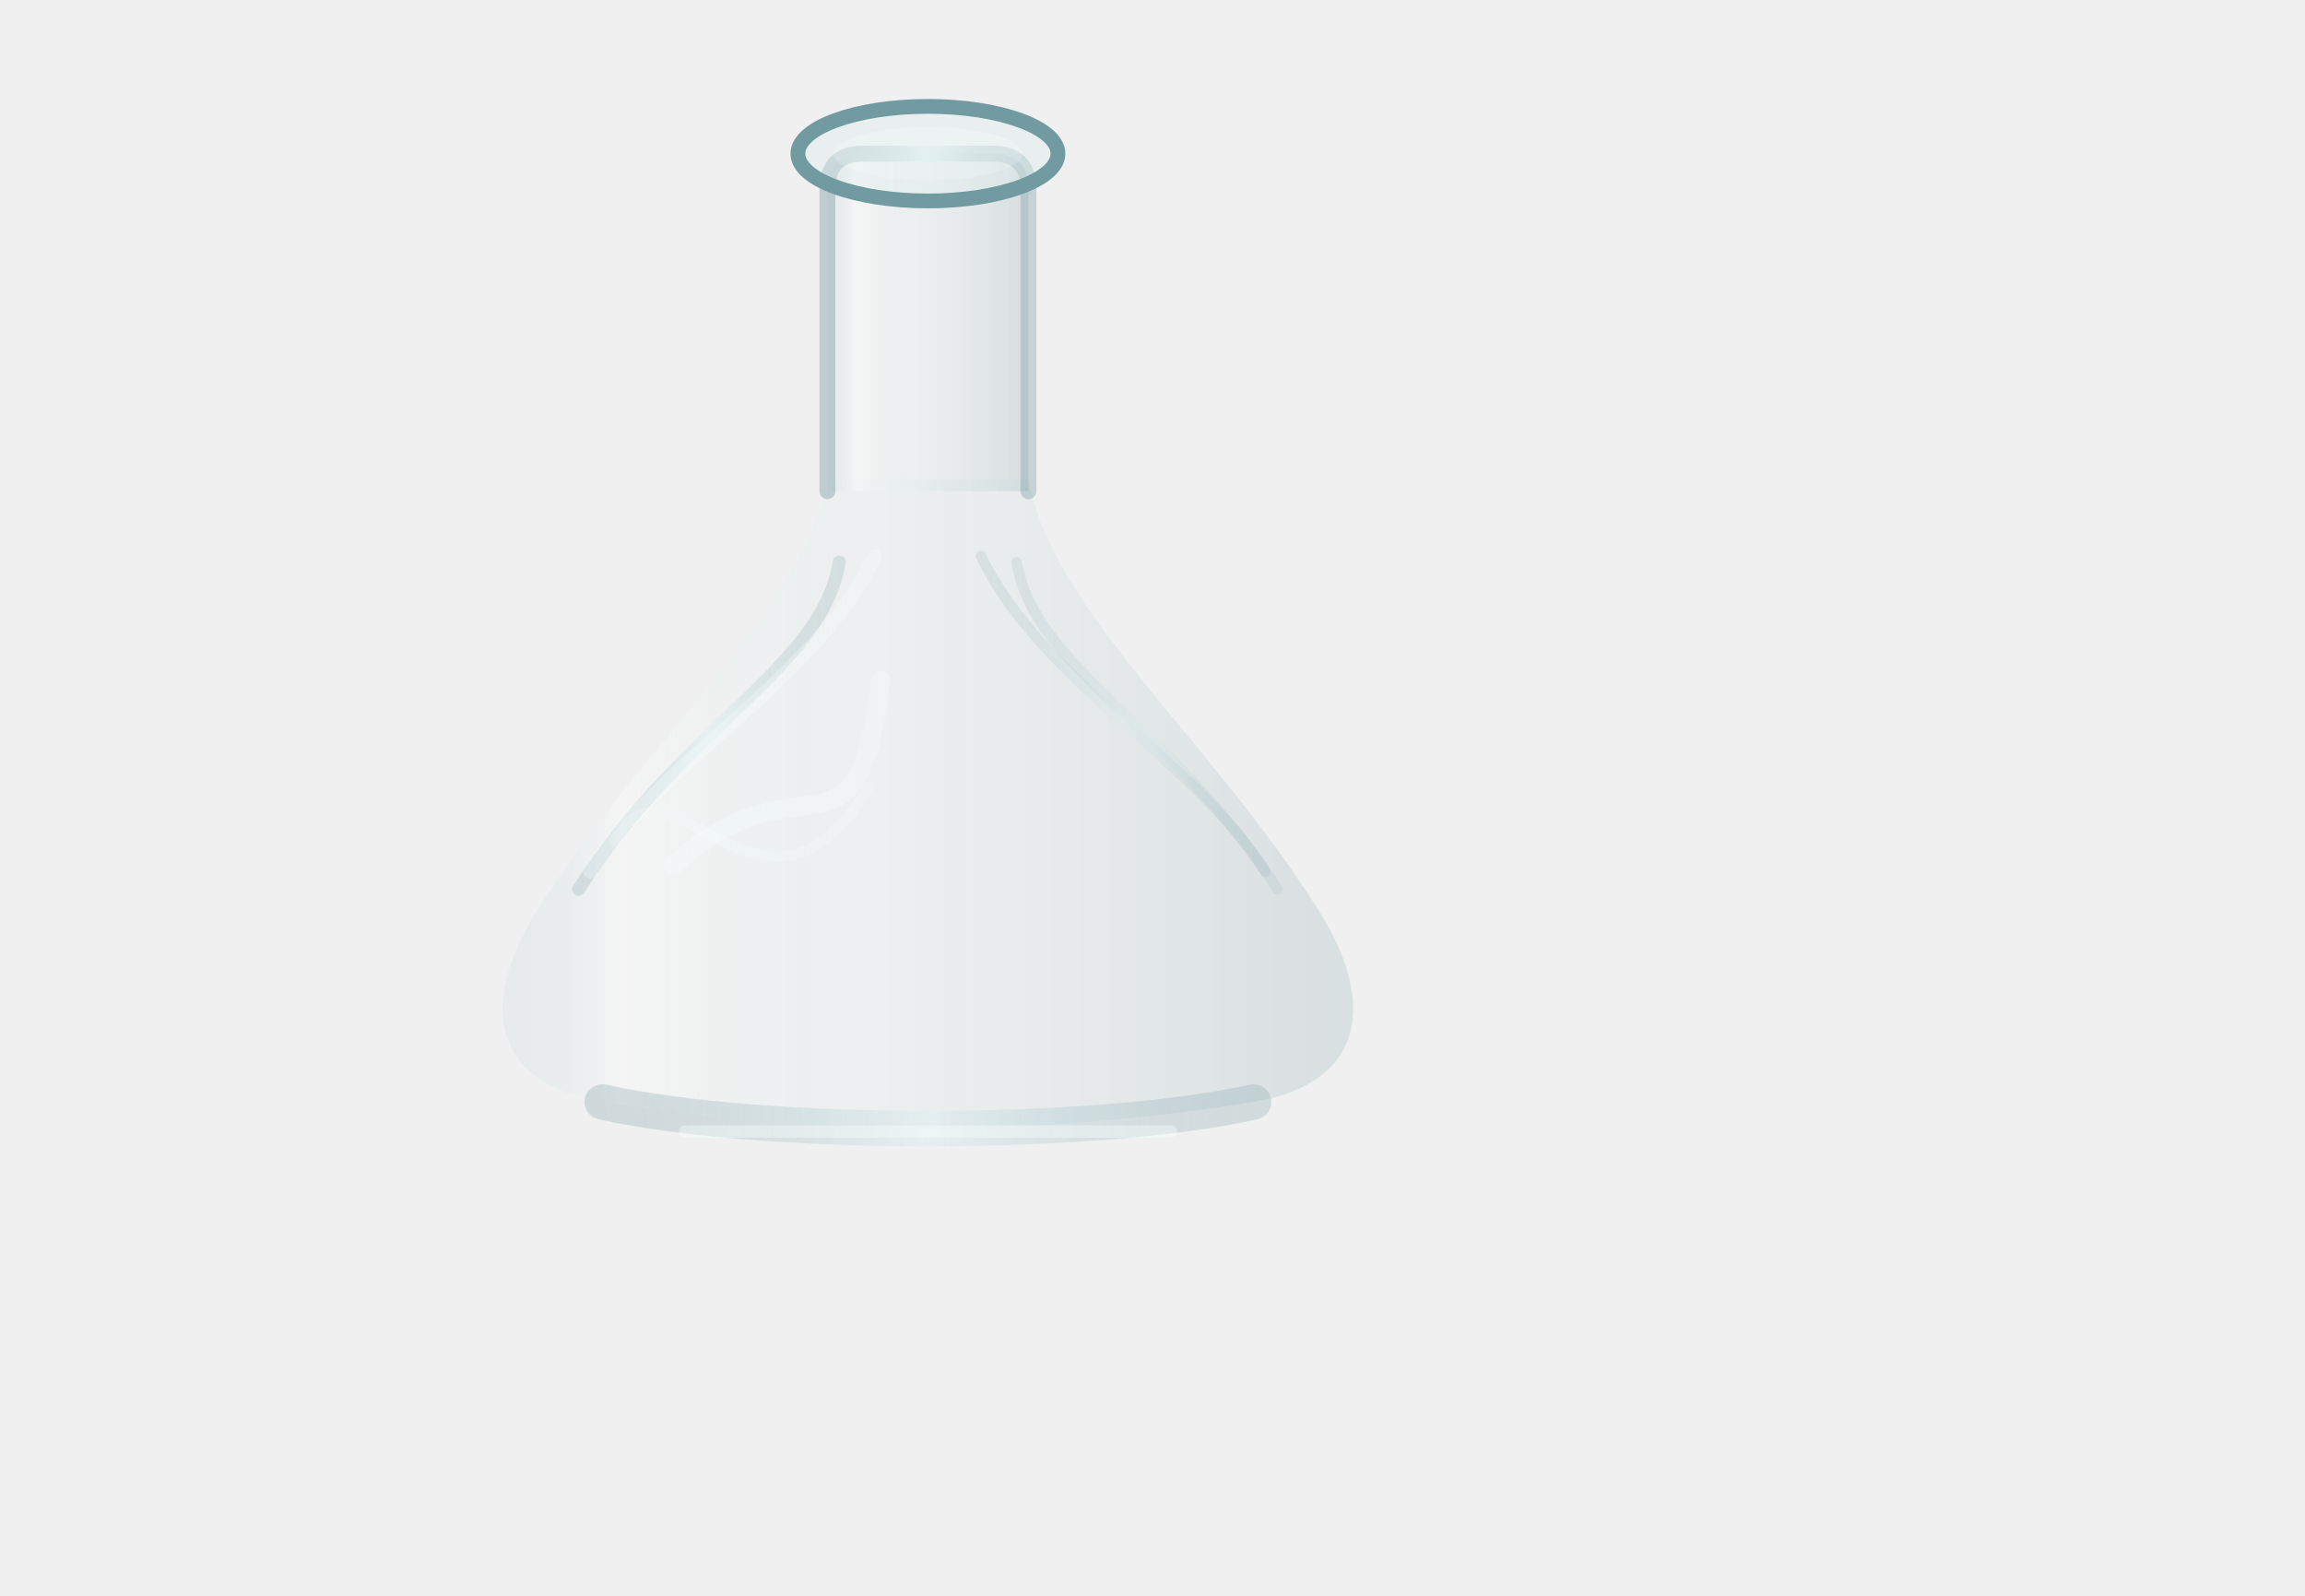
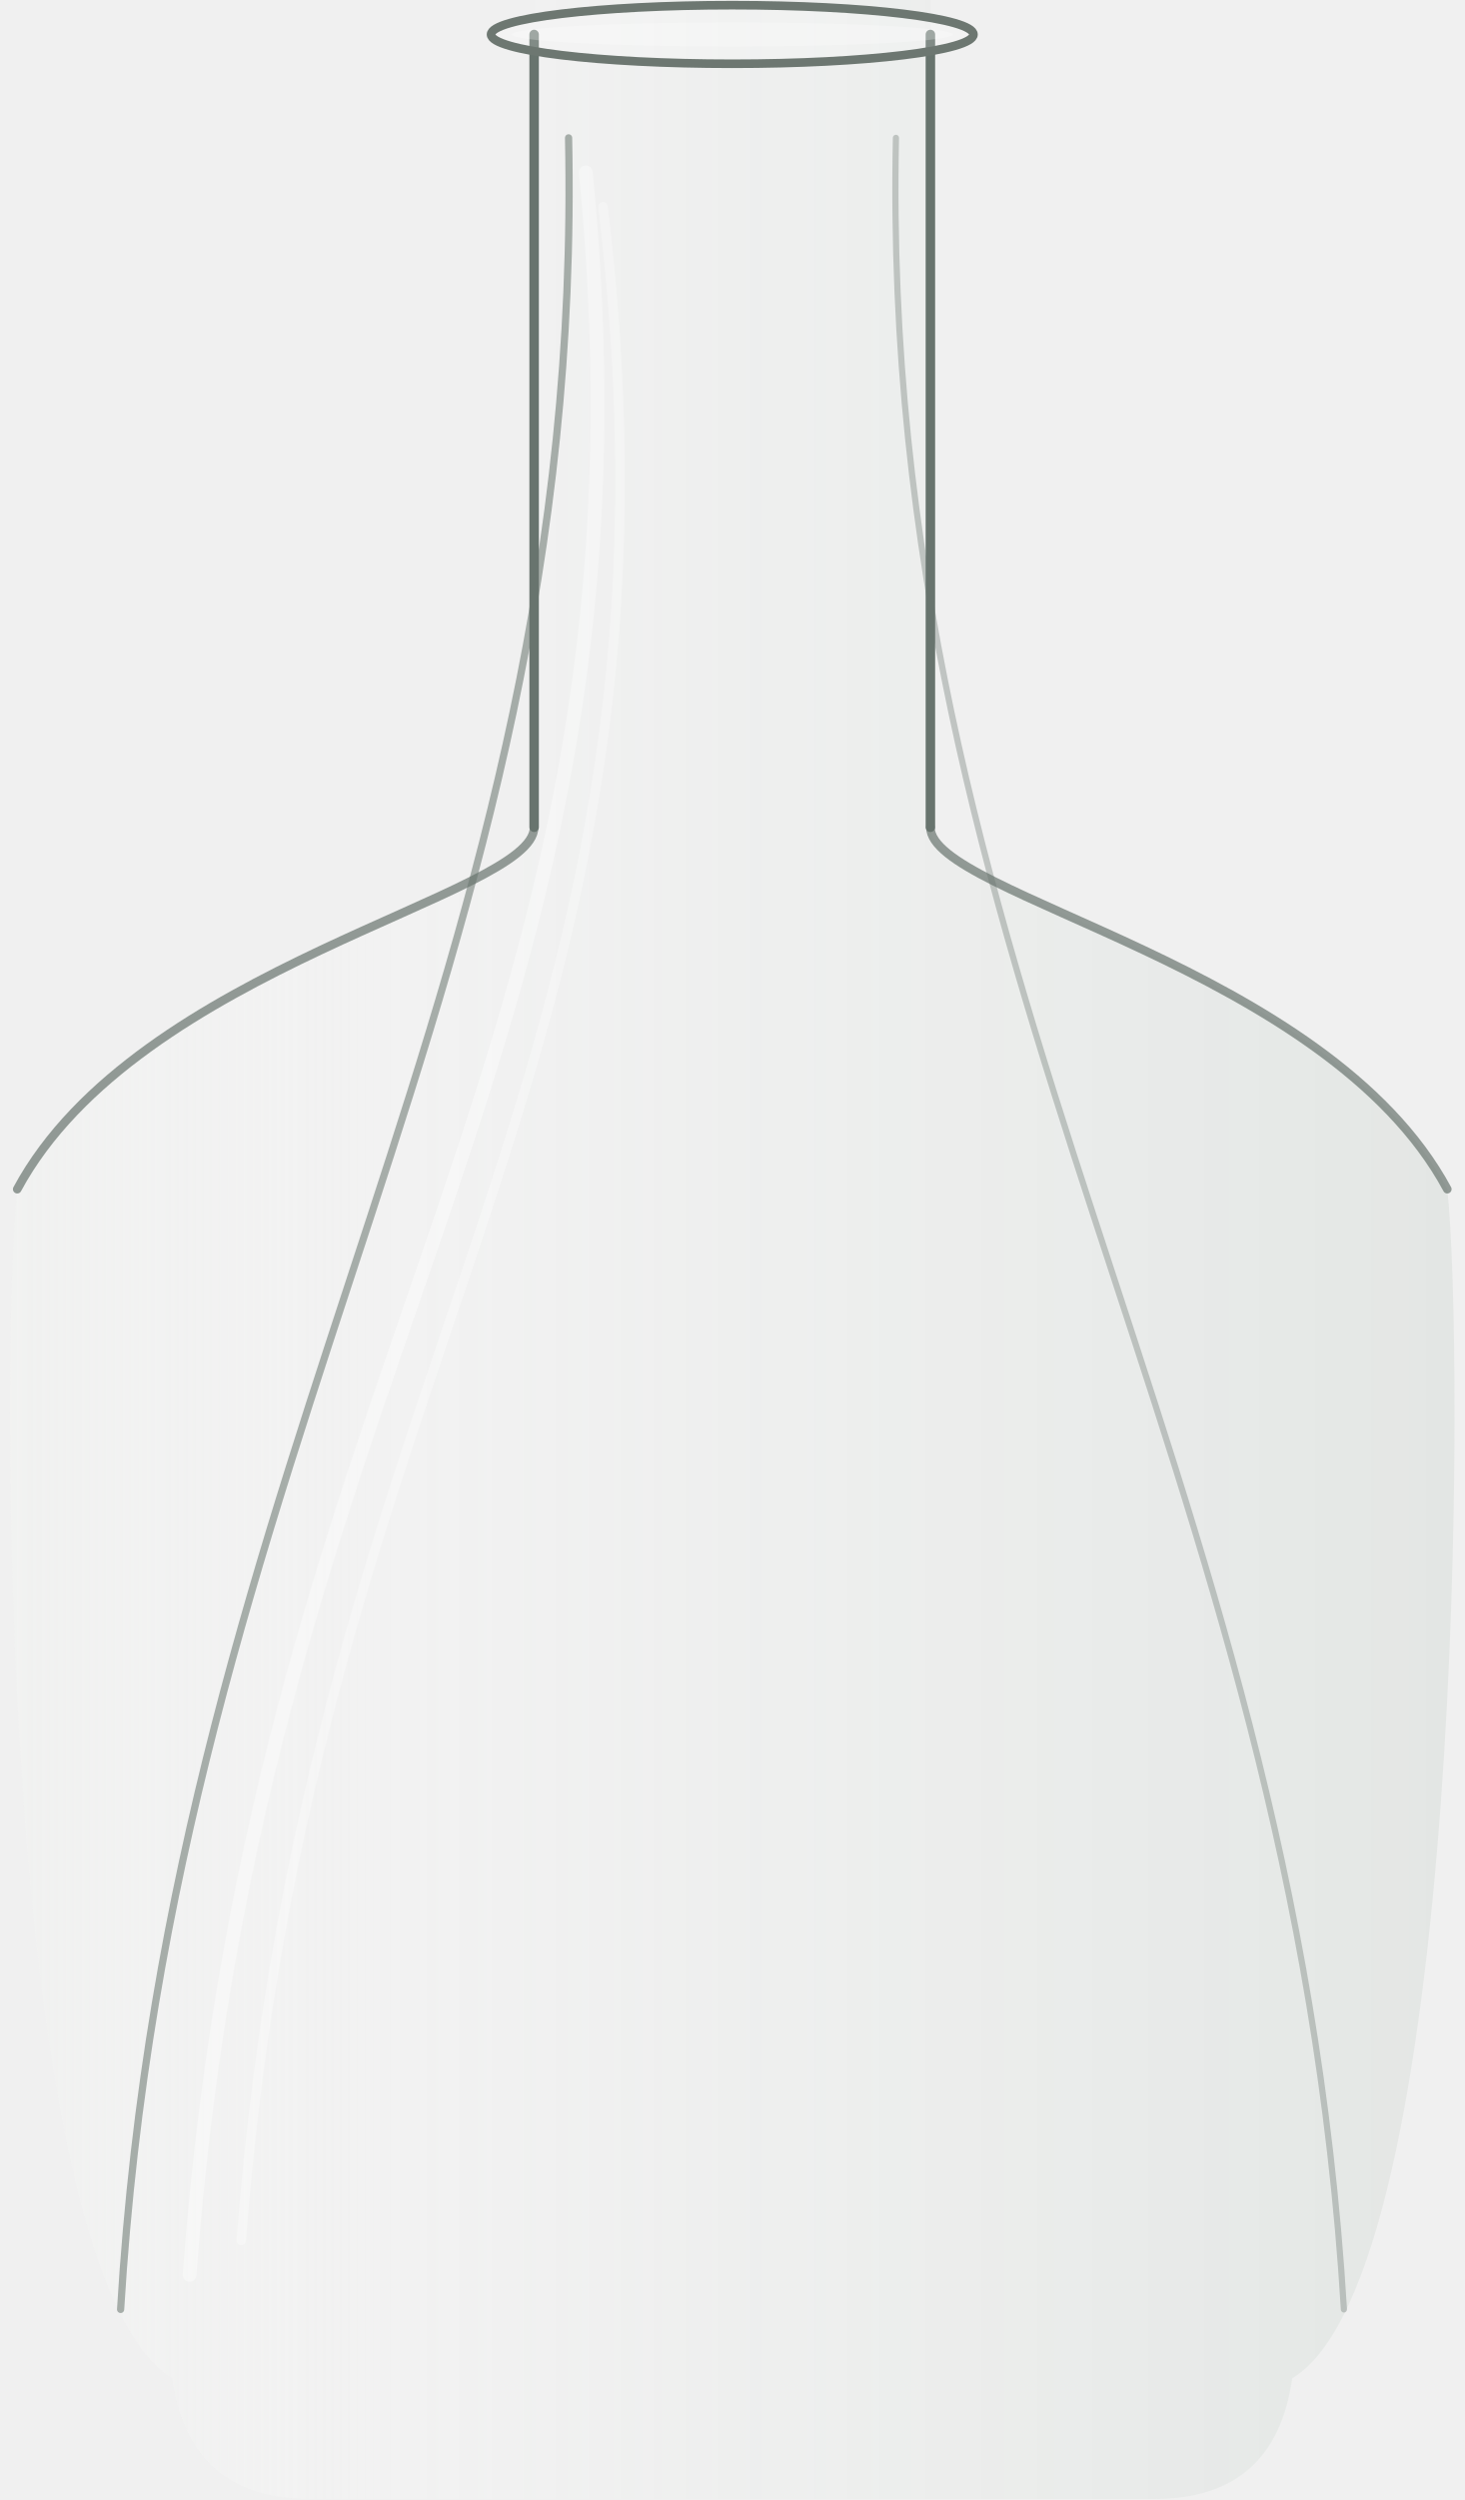
- <svg xmlns="http://www.w3.org/2000/svg" viewBox="28 12 390 270" data-asset-id="conical-flask-250ml" data-specification-id="conical-flask-250ml" data-family-id="conical-flask" data-capacity-ml="250" data-dimensions-mm="85 145 85" data-material-profile="curved-borosilicate-vessel" data-lod="master" data-lod-detail="full" data-coordinate-unit="mm" data-visual-role="apparatus-geometry" data-view-mode="construction" data-measurement-qualified="false" data-anatomy="flat-contact-foot|curved-conical-body|shoulder-transition|cylindrical-neck|open-mouth-rim|interior-cavity" role="img" aria-labelledby="conical-flask-250ml-master-title conical-flask-250ml-master-desc">
+ <svg xmlns="http://www.w3.org/2000/svg" viewBox="0 0 85 145" data-asset-id="conical-flask-250ml" data-specification-id="conical-flask-250ml" data-family-id="conical-flask" data-capacity-ml="250" data-body-dimensions-mm="85 145 85" data-dimensions-mm="85 145 85" data-material-profile="clear-borosilicate-curved-vessel" data-lod="master" data-lod-detail="full" data-lod-visible-roles="body|shoulder|neck|rim|glass-back|glass-front|highlight" data-coordinate-unit="mm" data-visual-role="apparatus-geometry" data-view-mode="construction" data-measurement-qualified="false" data-anatomy="curved-conical-body|shoulder-transition|cylindrical-neck|open-mouth-rim|interior-cavity|flat-contact-foot" data-physical-envelope-mm="85 145 85" role="img" aria-labelledby="conical-flask-250ml-master-title conical-flask-250ml-master-desc">
  <defs>
-     <linearGradient id="conical-flask-250ml-glass" x1="0" x2="1" y1="0" y2="0">
-       <stop offset="0" stop-color="#a7c5cd" stop-opacity=".12" />
-       <stop offset=".14" stop-color="#ffffff" stop-opacity=".31" />
-       <stop offset=".42" stop-color="#d2e9eb" stop-opacity=".10" />
-       <stop offset="1" stop-color="#628b94" stop-opacity=".17" />
+     <linearGradient id="conical-flask-250ml-glass" x1="0" y1="0" x2="1" y2="0">
+       <stop offset="0" stop-color="#f3f5f2" stop-opacity=".31" />
+       <stop offset="0.27" stop-color="#ffffff" stop-opacity=".12" />
+       <stop offset="0.61" stop-color="#dbe3dd" stop-opacity=".18" />
+       <stop offset="1" stop-color="#b8c4bc" stop-opacity=".22" />
    </linearGradient>
-     <linearGradient id="conical-flask-250ml-edge" x1="0" x2="1">
-       <stop offset="0" stop-color="#638b93" stop-opacity=".34" />
-       <stop offset=".5" stop-color="#d9eff0" stop-opacity=".62" />
-       <stop offset="1" stop-color="#638b93" stop-opacity=".30" />
-     </linearGradient>
-     <linearGradient id="conical-flask-250ml-ptfe" x1="0" x2="1">
-       <stop offset="0" stop-color="#d5d8d3" />
-       <stop offset=".42" stop-color="#f5f4ea" />
-       <stop offset="1" stop-color="#9da49d" />
-     </linearGradient>
-     <linearGradient id="conical-flask-250ml-rubber" x1="0" x2="1">
-       <stop offset="0" stop-color="#3d4a4a" />
-       <stop offset=".5" stop-color="#8a9890" />
-       <stop offset="1" stop-color="#253131" />
-     </linearGradient>
-     <filter id="conical-flask-250ml-shadow" x="-30%" y="-40%" width="160%" height="190%">
-       <feGaussianBlur stdDeviation="5" />
-     </filter>
-     <style>.glass-fill{fill:url(#conical-flask-250ml-glass)}.glass-edge{fill:none;stroke:url(#conical-flask-250ml-edge);stroke-linecap:round;stroke-linejoin:round}.detail{stroke:#49686d;stroke-linecap:round;stroke-linejoin:round;fill:none}.highlight{stroke:#f7ffff;stroke-linecap:round;stroke-linejoin:round;fill:none}.ptfe-fill{fill:url(#conical-flask-250ml-ptfe)}.rubber-fill{fill:url(#conical-flask-250ml-rubber)}</style>
+     <style>.glass-fill{fill:url(#conical-flask-250ml-glass)}.glass-edge{fill:none;stroke:#68746e;stroke-linecap:round;stroke-linejoin:round}.glass-highlight{fill:none;stroke:#fff;stroke-linecap:round;stroke-linejoin:round}.scale-line{fill:none;stroke:#303935;stroke-linecap:round}.scale-label{fill:#303935;font-family:Arial,sans-serif}</style>
  </defs>
  <g data-layer="body" data-part="vessel.body">
-     <path d="M 168 93.1 C 164 115.1 137.9 136.45 119.9 164.45 C 107.9 182.45 111.9 195.45 129.9 198.45 C 167.9 204.45 202.1 204.45 240.1 198.45 C 258.1 195.45 262.1 182.45 250.1 164.45 C 232.1 136.45 206 115.1 202 93.1 Z" class="glass-fill" />
+     <path d="M31 0H54V48C54 52 77 56 84 69C85 78 85 132 75 138Q74 145 67 145H18Q11 145 10 138C0 132 0 78 1 69C8 56 31 52 31 48Z" class="glass-fill" data-profile-boundary="erlenmeyer-body" data-landmark-neck-length-mm="48" data-landmark-shoulder-transition-mm="52" data-landmark-body-diameter-mm="85" />
+   </g>
+   <g data-layer="shoulder" data-part="vessel.shoulder">
+     <path d="M31 48C31 52 8 56 1 69M54 48C54 52 77 56 84 69" class="glass-edge" stroke-width=".5" opacity=".7" />
+   </g>
+   <g data-layer="neck" data-part="vessel.neck">
+     <path d="M31 2V48M54 2V48" class="glass-edge" stroke-width=".55" />
+   </g>
+   <g data-layer="rim" data-part="vessel.rim">
+     <ellipse cx="42.5" cy="2" rx="14" ry="1.7" fill="#fff" fill-opacity=".17" stroke="#6d7771" stroke-width=".5" />
+     <ellipse cx="42.5" cy="2" rx="12.8" ry=".7" fill="#fff" fill-opacity=".24" />
  </g>
  <g data-layer="glass-back" data-part="vessel.body">
-     <path d="M125.9 162.45C143.9 134.45 167 125.1 170 107.1" class="glass-edge" stroke-width="2.2" opacity=".58" />
-     <path d="M244.1 162.45C226.1 134.45 203 125.1 200 107.1" class="glass-edge" stroke-width="1.8" opacity=".34" />
-   </g>
-   <g data-layer="shoulder" data-part="vessel.shoulder">
-     <path d="M176 106.1C166 127.1 139.9 140.45 127.9 159.45" class="highlight" stroke-width="2.4" opacity=".28" />
-     <path d="M194 106.1C204 127.1 230.1 140.45 242.1 159.45" class="glass-edge" stroke-width="1.8" opacity=".38" />
-   </g>
-   <g data-layer="neck" data-part="vessel.neck">
-     <path d="M168 95.1V44Q168 38 174 38H196Q202 38 202 44V95.1" class="glass-fill" />
-     <path d="M168 95.1V44Q168 38 174 38H196Q202 38 202 44V95.1" class="glass-edge" stroke-width="2.7" />
-   </g>
-   <g data-layer="rim" data-part="vessel.rim">
-     <ellipse cx="185" cy="38" rx="22" ry="8" fill="#dceff0" fill-opacity=".34" stroke="#719ba0" stroke-width="2.5" />
-     <ellipse cx="185" cy="38" rx="16" ry="4.5" fill="#ffffff" fill-opacity=".18" />
-   </g>
-   <g data-layer="liquid" data-runtime="true" opacity="0" />
-   <g data-layer="meniscus" data-runtime="true" opacity="0" />
-   <g data-layer="contact-base" data-part="vessel.contact-foot">
-     <path d="M129.9 198.45C156.9 204.45 213.1 204.45 240.1 198.45" class="glass-edge" stroke-width="6" opacity=".68" />
-     <path d="M143.9 203.45H226.1" class="highlight" stroke-width="2.1" opacity=".38" />
+     <path d="M7 134C10 84 34 57 33 8" class="glass-edge" stroke-width=".42" opacity=".55" />
+     <path d="M78 134C75 84 51 57 52 8" class="glass-edge" stroke-width=".36" opacity=".35" />
  </g>
  <g data-layer="glass-front" data-part="vessel.body">
-     <path d="M141.9 158.45C163.9 138.45 173 161.1 177 127.1" class="highlight" stroke-width="3.2" opacity=".25" />
+     <path d="M34 10C39 61 15 78 11 132" class="glass-highlight" stroke-width=".8" opacity=".35" />
  </g>
  <g data-layer="highlight">
-     <path d="M175 145.1C157 175.1 141 136.45 132 154.45" class="highlight" stroke-width="1.8" opacity=".20" />
+     <path d="M35 12C41 62 18 78 14 130" class="glass-highlight" stroke-width=".55" opacity=".3" />
  </g>
-   <g data-layer="construction-detail">
-     <path d="M129.9 137.37h110.2" class="glass-edge" stroke-width="1.4" opacity=".34" />
-     <path d="M132.9 143.64h104.2" class="glass-edge" stroke-width="1.4" opacity=".34" />
-     <path d="M135.9 149.91h98.2" class="glass-edge" stroke-width="1.4" opacity=".34" />
-     <path d="M138.9 156.18h92.2" class="glass-edge" stroke-width="1.4" opacity=".34" />
-   </g>
-   <g data-layer="accessibility">
-     <rect x="96.9" y="20" width="176.2" height="191.45" fill="none" stroke="#79c5c8" stroke-width="2" stroke-dasharray="8 8" opacity="0" />
-   </g>
+   <g data-layer="liquid" data-runtime="true" display="none" />
+   <g data-layer="meniscus" data-runtime="true" display="none" />
+   <g data-layer="support-interface" data-semantic-only="true" display="none" />
+   <g data-layer="detachable" data-semantic-only="true" display="none" />
+   <g data-layer="accessibility" data-semantic-only="true" display="none" />
</svg>
